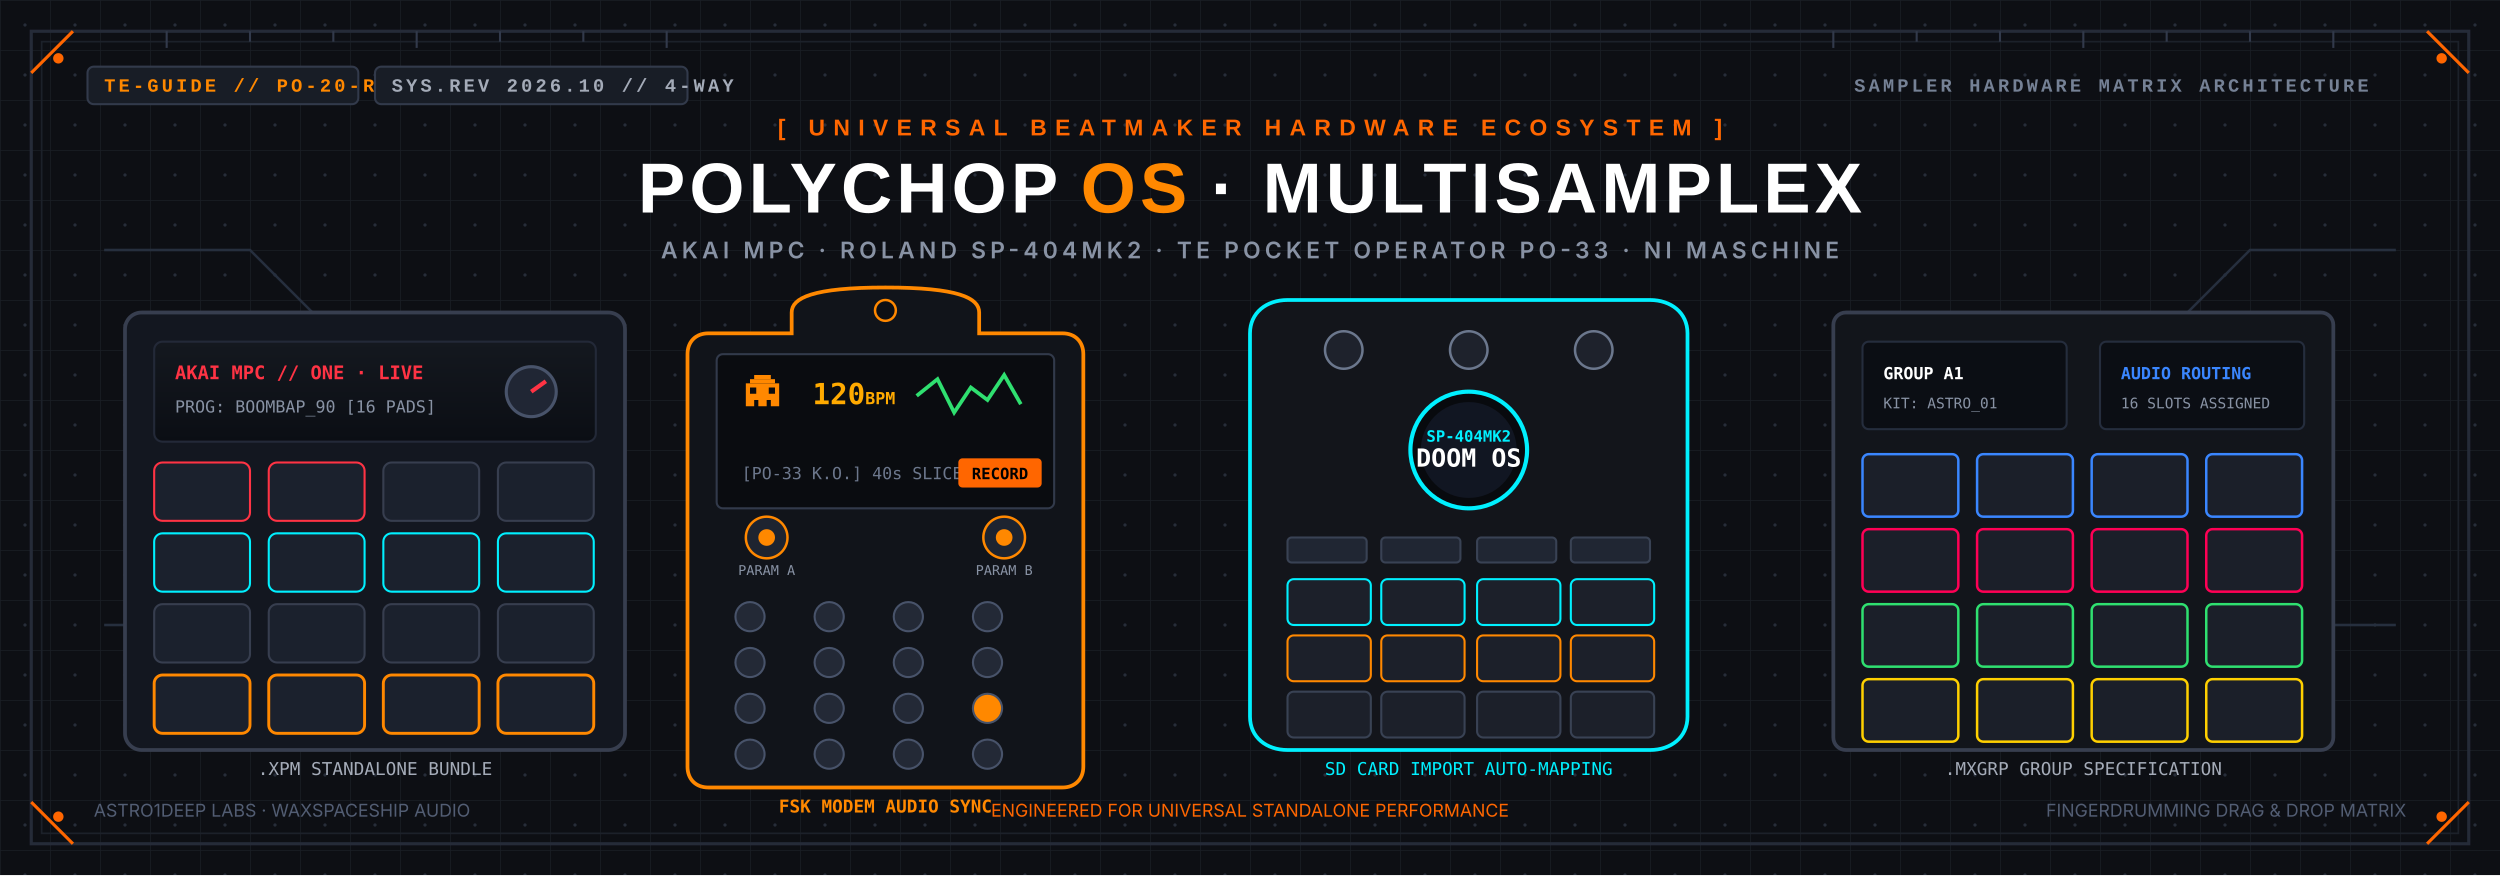
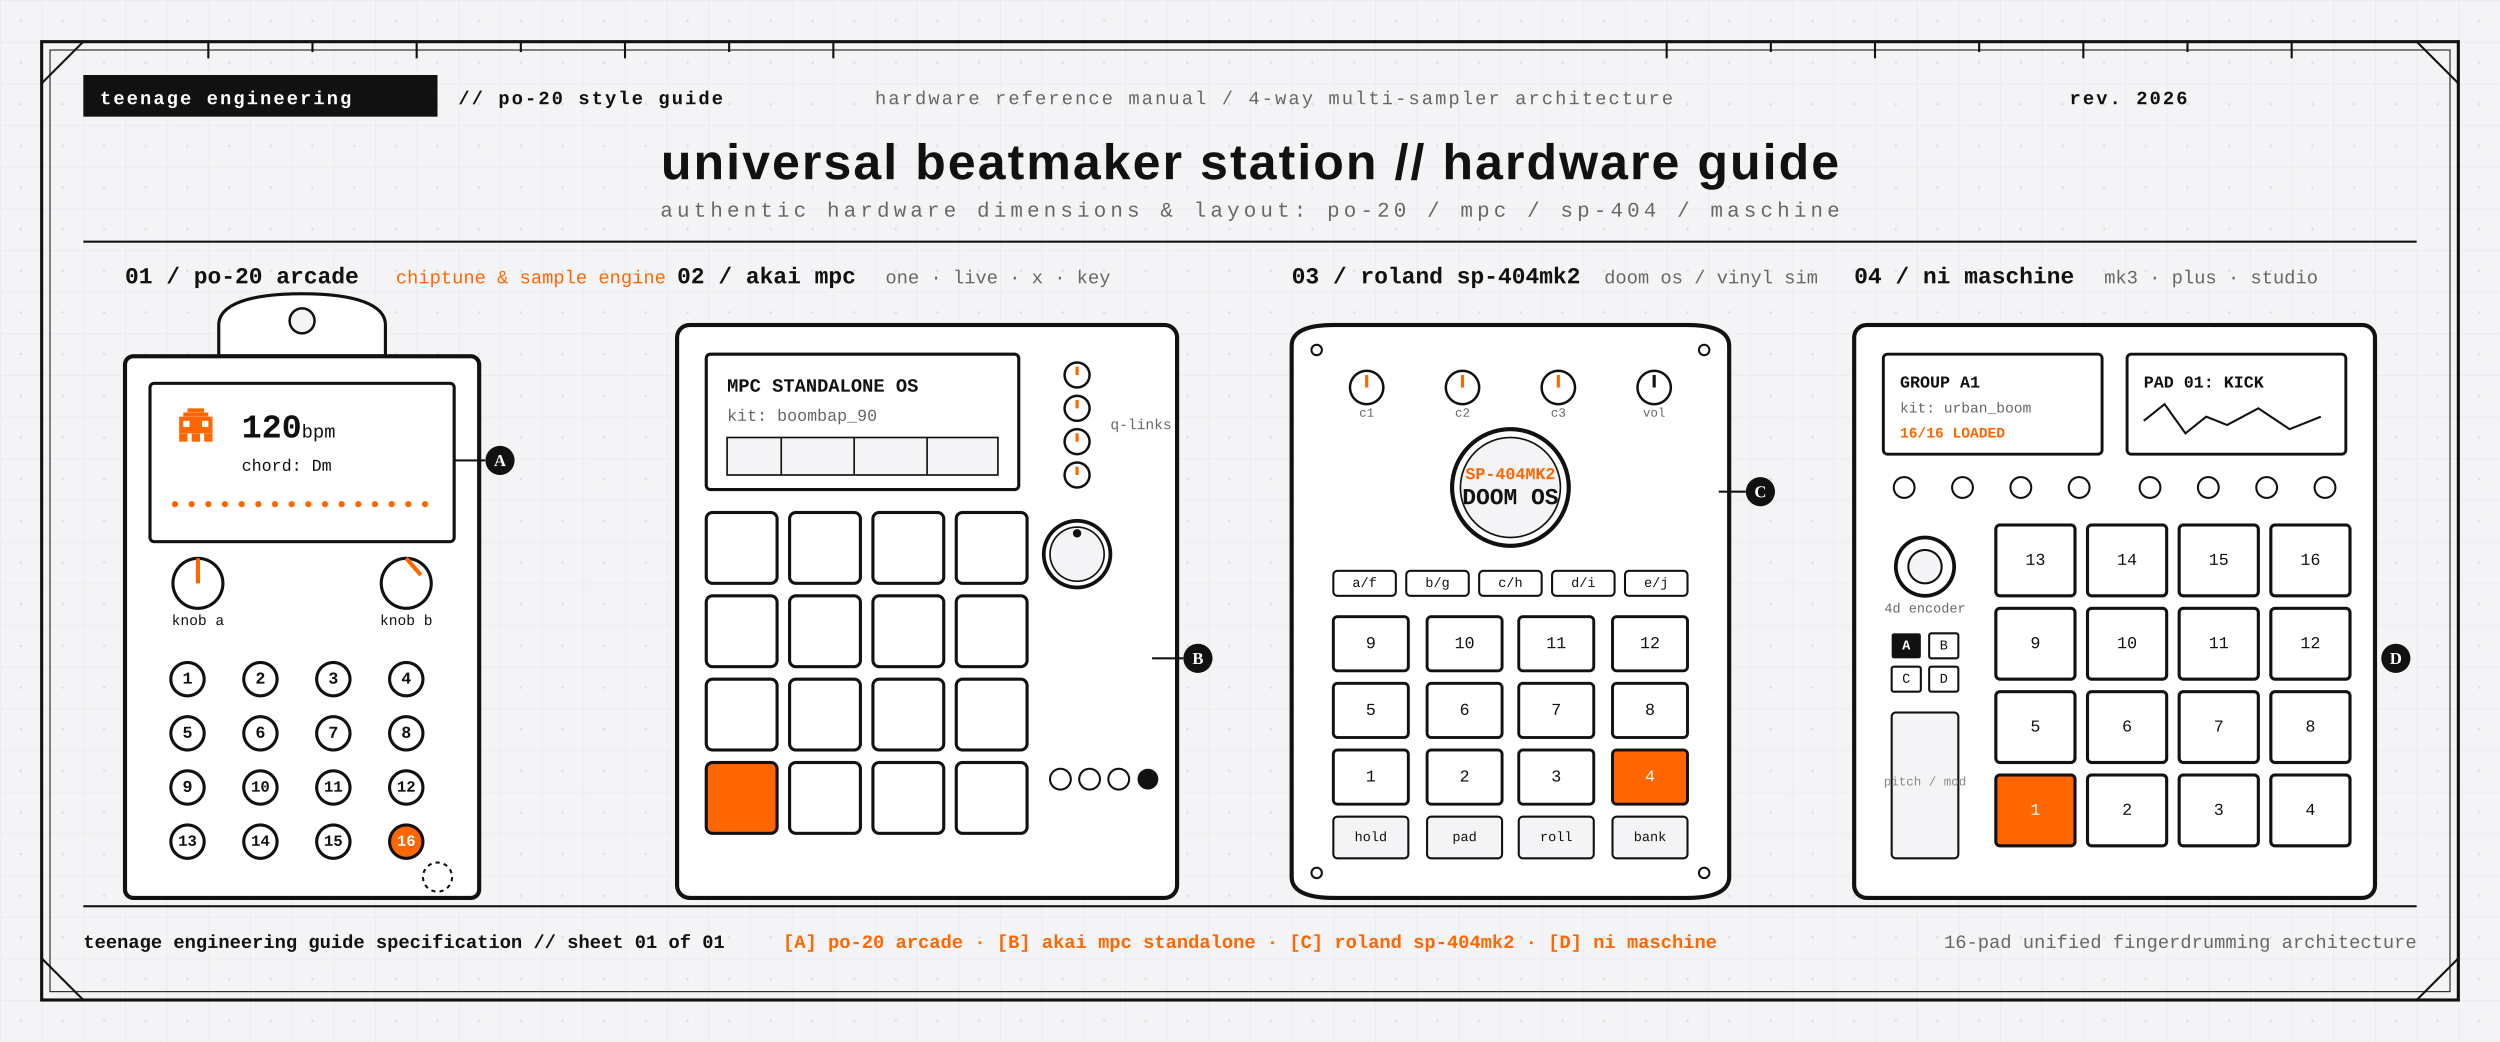
- <svg xmlns="http://www.w3.org/2000/svg" viewBox="0 0 1200 420" width="100%" height="100%">
+ <svg xmlns="http://www.w3.org/2000/svg" viewBox="0 0 1200 500" width="100%" height="100%">
  <defs>
-     <pattern id="pcbGrid" width="24" height="24" patternUnits="userSpaceOnUse">
-       <path d="M 24 0 L 0 0 0 24" fill="none" stroke="#1c212a" stroke-width="0.75" />
-       <circle cx="12" cy="12" r="0.8" fill="#2d3442" />
+     <pattern id="teGrid" width="20" height="20" patternUnits="userSpaceOnUse">
+       <path d="M 20 0 L 0 0 0 20" fill="none" stroke="#e2e2e6" stroke-width="0.5" />
+       <circle cx="10" cy="10" r="0.6" fill="#d1d1d6" />
    </pattern>
-     <linearGradient id="amberGlow" x1="0%" y1="0%" x2="100%" y2="100%">
-       <stop offset="0%" stop-color="#ff8800" />
-       <stop offset="100%" stop-color="#ff5500" />
-     </linearGradient>
-     <linearGradient id="cyanGlow" x1="0%" y1="0%" x2="100%" y2="100%">
-       <stop offset="0%" stop-color="#00f0ff" />
-       <stop offset="100%" stop-color="#0077b6" />
-     </linearGradient>
-     <linearGradient id="lcdBg" x1="0%" y1="0%" x2="0%" y2="100%">
-       <stop offset="0%" stop-color="#14181f" />
-       <stop offset="100%" stop-color="#0b0e14" />
-     </linearGradient>
-     <filter id="subtleGlow" x="-20%" y="-20%" width="140%" height="140%">
-       <feGaussianBlur stdDeviation="3" result="blur" />
-       <feComposite in="SourceGraphic" in2="blur" operator="over" />
-     </filter>
+     <style>
+       .te-text { font-family: -apple-system, BlinkMacSystemFont, "Helvetica Neue", Arial, sans-serif; }
+       .te-mono { font-family: "SF Mono", Monaco, "Courier New", monospace; }
+       .te-bold { font-weight: 700; }
+       .te-black { stroke: #111111; fill: none; }
+       .te-orange { fill: #ff6600; }
+       .te-badge { fill: #111111; }
+       .te-badge-txt { fill: #ffffff; font-size: 8px; font-weight: 700; text-anchor: middle; dominant-baseline: central; }
+     </style>
  </defs>
-   <rect width="1200" height="420" fill="#0d0f14" />
-   <rect width="1200" height="420" fill="url(#pcbGrid)" opacity="0.8" />
-   <rect x="15" y="15" width="1170" height="390" fill="none" stroke="#252b38" stroke-width="1.5" />
-   <rect x="20" y="20" width="1160" height="380" fill="none" stroke="#1c212a" stroke-width="0.8" />
-   <path d="M 15 35 L 35 15 M 1185 35 L 1165 15 M 15 385 L 35 405 M 1185 385 L 1165 405" stroke="#ff6600" stroke-width="1.5" />
-   <circle cx="28" cy="28" r="2.5" fill="#ff6600" />
-   <circle cx="1172" cy="28" r="2.5" fill="#ff6600" />
-   <circle cx="28" cy="392" r="2.5" fill="#ff6600" />
-   <circle cx="1172" cy="392" r="2.5" fill="#ff6600" />
-   <g stroke="#323a4b" stroke-width="1">
-     <line x1="80" y1="15" x2="80" y2="23" />
-     <line x1="120" y1="15" x2="120" y2="20" />
-     <line x1="160" y1="15" x2="160" y2="20" />
-     <line x1="200" y1="15" x2="200" y2="23" />
-     <line x1="240" y1="15" x2="240" y2="20" />
-     <line x1="280" y1="15" x2="280" y2="20" />
-     <line x1="320" y1="15" x2="320" y2="23" />
-     <line x1="880" y1="15" x2="880" y2="23" />
-     <line x1="920" y1="15" x2="920" y2="20" />
-     <line x1="960" y1="15" x2="960" y2="20" />
-     <line x1="1000" y1="15" x2="1000" y2="23" />
-     <line x1="1040" y1="15" x2="1040" y2="20" />
-     <line x1="1080" y1="15" x2="1080" y2="20" />
-     <line x1="1120" y1="15" x2="1120" y2="23" />
-   </g>
-   <g stroke="#262f3e" stroke-width="1.2" fill="none">
-     <path d="M 50 120 L 120 120 L 160 160 L 280 160" />
-     <circle cx="280" cy="160" r="2" fill="#ff6600" />
-     <path d="M 1150 120 L 1080 120 L 1040 160 L 920 160" />
-     <circle cx="920" cy="160" r="2" fill="#00f0ff" />
-     <path d="M 50 300 L 140 300 L 180 260 L 260 260" />
-     <circle cx="260" cy="260" r="2" fill="#2fe070" />
-     <path d="M 1150 300 L 1060 300 L 1020 260 L 940 260" />
-     <circle cx="940" cy="260" r="2" fill="#ff6600" />
-   </g>
-   <g font-family="-apple-system, BlinkMacSystemFont, 'SF Mono', 'Courier New', monospace" font-size="9" font-weight="700" letter-spacing="1.5">
-     <rect x="42" y="32" width="130" height="18" fill="#181d26" stroke="#323a4b" rx="3" />
-     <text x="50" y="44" fill="#ff8800">TE-GUIDE // PO-20-REF</text>
-     <rect x="180" y="32" width="150" height="18" fill="#181d26" stroke="#323a4b" rx="3" />
-     <text x="188" y="44" fill="#a4abb8">SYS.REV 2026.10 // 4-WAY</text>
-     <text x="890" y="44" fill="#758195">SAMPLER HARDWARE MATRIX ARCHITECTURE</text>
-   </g>
-   <g text-anchor="middle">
-     <text x="600" y="65" font-family="-apple-system, BlinkMacSystemFont, 'Helvetica Neue', 'Arial', sans-serif" font-size="11" font-weight="800" fill="#ff6600" letter-spacing="4">
-       [ UNIVERSAL BEATMAKER HARDWARE ECOSYSTEM ]
+   <rect width="1200" height="500" fill="#f4f4f6" />
+   <rect width="1200" height="500" fill="url(#teGrid)" opacity="0.7" />
+   <rect x="20" y="20" width="1160" height="460" fill="none" stroke="#111111" stroke-width="1.5" />
+   <rect x="24" y="24" width="1152" height="452" fill="none" stroke="#111111" stroke-width="0.5" />
+   <g stroke="#111111" stroke-width="1">
+     <path d="M 20 40 L 40 20 M 1180 40 L 1160 20 M 20 460 L 40 480 M 1180 460 L 1160 480" />
+     <line x1="100" y1="20" x2="100" y2="28" />
+     <line x1="150" y1="20" x2="150" y2="25" />
+     <line x1="200" y1="20" x2="200" y2="28" />
+     <line x1="250" y1="20" x2="250" y2="25" />
+     <line x1="300" y1="20" x2="300" y2="28" />
+     <line x1="350" y1="20" x2="350" y2="25" />
+     <line x1="400" y1="20" x2="400" y2="28" />
+     <line x1="800" y1="20" x2="800" y2="28" />
+     <line x1="850" y1="20" x2="850" y2="25" />
+     <line x1="900" y1="20" x2="900" y2="28" />
+     <line x1="950" y1="20" x2="950" y2="25" />
+     <line x1="1000" y1="20" x2="1000" y2="28" />
+     <line x1="1050" y1="20" x2="1050" y2="25" />
+     <line x1="1100" y1="20" x2="1100" y2="28" />
+   </g>
+   <g class="te-mono" font-size="9" fill="#111111" letter-spacing="1">
+     <rect x="40" y="36" width="170" height="20" fill="#111111" />
+     <text x="48" y="50" fill="#ffffff" font-weight="700">teenage engineering</text>
+     <text x="220" y="50" font-weight="700">// po-20 style guide</text>
+     <text x="420" y="50" fill="#666666">hardware reference manual / 4-way multi-sampler architecture</text>
+     <text x="1050" y="50" text-anchor="end" font-weight="700">rev. 2026</text>
+   </g>
+   <g class="te-text" text-anchor="middle">
+     <text x="600" y="86" font-size="24" font-weight="800" fill="#111111" letter-spacing="1">
+       universal beatmaker station // hardware guide
    </text>
-     <text x="600" y="102" font-family="-apple-system, BlinkMacSystemFont, 'Helvetica Neue', 'Arial', sans-serif" font-size="34" font-weight="900" fill="#ffffff" letter-spacing="2">
-       POLYCHOP <tspan fill="#ff8800">OS</tspan> · MULTISAMPLEX
+     <text x="600" y="104" class="te-mono" font-size="10" fill="#666666" letter-spacing="2">
+       authentic hardware dimensions &amp; layout: po-20 / mpc / sp-404 / maschine
    </text>
-     <text x="600" y="124" font-family="-apple-system, BlinkMacSystemFont, 'SF Mono', monospace" font-size="11" font-weight="600" fill="#8892a4" letter-spacing="2">
-       AKAI MPC · ROLAND SP-404MK2 · TE POCKET OPERATOR PO-33 · NI MASCHINE
-     </text>
-   </g>
-   <g transform="translate(60, 150)">
-     <rect x="0" y="0" width="240" height="210" rx="8" fill="#131720" stroke="#373e4f" stroke-width="1.8" />
-     <rect x="14" y="14" width="212" height="48" rx="4" fill="url(#lcdBg)" stroke="#232938" />
-     <text x="24" y="32" font-family="monospace" font-size="9" fill="#ff3344" font-weight="bold">AKAI MPC // ONE · LIVE</text>
-     <text x="24" y="48" font-family="monospace" font-size="8" fill="#8892a4">PROG: BOOMBAP_90 [16 PADS]</text>
-     <circle cx="195" cy="38" r="12" fill="#202634" stroke="#48536a" stroke-width="1.5" />
-     <line x1="195" y1="38" x2="202" y2="33" stroke="#ff3344" stroke-width="2" />
-     <g transform="translate(14, 72)">
-       <rect x="0" y="0" width="46" height="28" rx="4" fill="#1b212d" stroke="#ff3344" stroke-width="1" />
-       <rect x="55" y="0" width="46" height="28" rx="4" fill="#1b212d" stroke="#ff3344" stroke-width="1" />
-       <rect x="110" y="0" width="46" height="28" rx="4" fill="#1b212d" stroke="#373e4f" stroke-width="1" />
-       <rect x="165" y="0" width="46" height="28" rx="4" fill="#1b212d" stroke="#373e4f" stroke-width="1" />
-       <rect x="0" y="34" width="46" height="28" rx="4" fill="#1b212d" stroke="#00f0ff" stroke-width="1" />
-       <rect x="55" y="34" width="46" height="28" rx="4" fill="#1b212d" stroke="#00f0ff" stroke-width="1" />
-       <rect x="110" y="34" width="46" height="28" rx="4" fill="#1b212d" stroke="#00f0ff" stroke-width="1" />
-       <rect x="165" y="34" width="46" height="28" rx="4" fill="#1b212d" stroke="#00f0ff" stroke-width="1" />
-       <rect x="0" y="68" width="46" height="28" rx="4" fill="#1b212d" stroke="#373e4f" stroke-width="1" />
-       <rect x="55" y="68" width="46" height="28" rx="4" fill="#1b212d" stroke="#373e4f" stroke-width="1" />
-       <rect x="110" y="68" width="46" height="28" rx="4" fill="#1b212d" stroke="#373e4f" stroke-width="1" />
-       <rect x="165" y="68" width="46" height="28" rx="4" fill="#1b212d" stroke="#373e4f" stroke-width="1" />
-       <rect x="0" y="102" width="46" height="28" rx="4" fill="#1b212d" stroke="#ff8800" stroke-width="1.4" />
-       <rect x="55" y="102" width="46" height="28" rx="4" fill="#1b212d" stroke="#ff8800" stroke-width="1.4" />
-       <rect x="110" y="102" width="46" height="28" rx="4" fill="#1b212d" stroke="#ff8800" stroke-width="1.4" />
-       <rect x="165" y="102" width="46" height="28" rx="4" fill="#1b212d" stroke="#ff8800" stroke-width="1.4" />
-     </g>
-     <text x="120" y="222" font-family="monospace" font-size="8.5" fill="#a4abb8" text-anchor="middle">.XPM STANDALONE BUNDLE</text>
-   </g>
-   <g transform="translate(340, 138)">
-     <path d="M 40 12 C 40 5, 50 0, 85 0 C 120 0, 130 5, 130 12 L 130 22 L 170 22 C 176 22, 180 26, 180 32 L 180 230 C 180 236, 176 240, 170 240 L 0 240 C -6 240, -10 236, -10 230 L -10 32 C -10 26, -6 22, 0 22 L 40 22 Z" fill="#11141a" stroke="#ff8800" stroke-width="1.8" />
-     <circle cx="85" cy="11" r="5" fill="#0d0f14" stroke="#ff8800" stroke-width="1.2" />
-     <rect x="4" y="32" width="162" height="74" rx="3" fill="#0a0c10" stroke="#323a4b" />
-     <g fill="#ff8800" transform="translate(16, 42)">
+   </g>
+   <line x1="40" y1="116" x2="1160" y2="116" stroke="#111111" stroke-width="1" />
+   <g transform="translate(60, 136)">
+     <text x="0" y="0" class="te-mono te-bold" font-size="11" fill="#111111">01 / po-20 arcade</text>
+     <text x="130" y="0" class="te-mono" font-size="9" fill="#ff6600">chiptune &amp; sample engine</text>
+     <path d="M 45 20 C 45 10, 60 5, 85 5 C 110 5, 125 10, 125 20 L 125 35 L 45 35 Z" fill="#ffffff" stroke="#111111" stroke-width="1.5" />
+     <circle cx="85" cy="18" r="6" fill="#f4f4f6" stroke="#111111" stroke-width="1.2" />
+     <line x1="45" y1="35" x2="125" y2="35" stroke="#111111" stroke-dasharray="2,2" stroke-width="1" />
+     <rect x="0" y="35" width="170" height="260" rx="4" fill="#ffffff" stroke="#111111" stroke-width="2" />
+     <rect x="12" y="48" width="146" height="76" rx="2" fill="#ffffff" stroke="#111111" stroke-width="1.5" />
+     <g fill="#ff6600" transform="translate(24, 60)">
      <rect x="6" y="0" width="8" height="2" />
      <rect x="4" y="2" width="12" height="2" />
      <rect x="2" y="4" width="16" height="8" />
-       <rect x="4" y="6" width="3" height="3" fill="#0a0c10" />
-       <rect x="13" y="6" width="3" height="3" fill="#0a0c10" />
-       <rect x="2" y="12" width="4" height="3" />
-       <rect x="8" y="12" width="4" height="3" />
-       <rect x="14" y="12" width="4" height="3" />
-     </g>
-     <text x="50" y="56" font-family="monospace" font-size="14" font-weight="bold" fill="#ffaa00">120<tspan font-size="8">BPM</tspan>
+       <rect x="4" y="6" width="3" height="3" fill="#ffffff" />
+       <rect x="13" y="6" width="3" height="3" fill="#ffffff" />
+       <rect x="2" y="12" width="4" height="4" />
+       <rect x="8" y="12" width="4" height="4" />
+       <rect x="14" y="12" width="4" height="4" />
+     </g>
+     <text x="56" y="74" class="te-mono" font-size="16" font-weight="900" fill="#111111">120<tspan font-size="9" font-weight="normal">bpm</tspan>
    </text>
-     <path d="M 100 52 L 110 44 L 118 60 L 126 48 L 134 54 L 142 42 L 150 56" fill="none" stroke="#2fe070" stroke-width="1.8" />
-     <text x="16" y="92" font-family="monospace" font-size="8" fill="#6c778c">[PO-33 K.O.] 40s SLICE REEL</text>
-     <rect x="120" y="82" width="40" height="14" rx="2" fill="#ff6600" />
-     <text x="140" y="92" font-family="monospace" font-size="7.5" font-weight="bold" fill="#000" text-anchor="middle">RECORD</text>
-     <circle cx="28" cy="120" r="10" fill="#1e2430" stroke="#ff8800" stroke-width="1.2" />
-     <circle cx="28" cy="120" r="4" fill="#ff8800" />
-     <text x="28" y="138" font-family="monospace" font-size="6.5" fill="#8892a4" text-anchor="middle">PARAM A</text>
-     <circle cx="142" cy="120" r="10" fill="#1e2430" stroke="#ff8800" stroke-width="1.2" />
-     <circle cx="142" cy="120" r="4" fill="#ff8800" />
-     <text x="142" y="138" font-family="monospace" font-size="6.5" fill="#8892a4" text-anchor="middle">PARAM B</text>
-     <g transform="translate(10, 148)" fill="#232936" stroke="#48536a" stroke-width="1">
-       <circle cx="10" cy="10" r="7" />
-       <circle cx="48" cy="10" r="7" />
-       <circle cx="86" cy="10" r="7" />
-       <circle cx="124" cy="10" r="7" />
-       <circle cx="10" cy="32" r="7" />
-       <circle cx="48" cy="32" r="7" />
-       <circle cx="86" cy="32" r="7" />
-       <circle cx="124" cy="32" r="7" />
-       <circle cx="10" cy="54" r="7" />
-       <circle cx="48" cy="54" r="7" />
-       <circle cx="86" cy="54" r="7" />
-       <circle cx="124" cy="54" r="7" fill="#ff8800" />
-       <circle cx="10" cy="76" r="7" />
-       <circle cx="48" cy="76" r="7" />
-       <circle cx="86" cy="76" r="7" />
-       <circle cx="124" cy="76" r="7" />
-     </g>
-     <text x="85" y="252" font-family="monospace" font-size="8.5" fill="#ff8800" font-weight="bold" text-anchor="middle">FSK MODEM AUDIO SYNC</text>
-   </g>
-   <g transform="translate(600, 144)">
-     <path d="M 0 16 C 0 6, 8 0, 18 0 L 192 0 C 202 0, 210 6, 210 16 L 210 200 C 210 210, 202 216, 192 216 L 18 216 C 8 216, 0 210, 0 200 Z" fill="#13151b" stroke="#00f0ff" stroke-width="1.8" />
-     <circle cx="45" cy="24" r="9" fill="#1e222c" stroke="#6b778d" stroke-width="1.2" />
-     <circle cx="105" cy="24" r="9" fill="#1e222c" stroke="#6b778d" stroke-width="1.2" />
-     <circle cx="165" cy="24" r="9" fill="#1e222c" stroke="#6b778d" stroke-width="1.2" />
-     <circle cx="105" cy="72" r="28" fill="#080a0e" stroke="#00f0ff" stroke-width="2" />
-     <circle cx="105" cy="72" r="23" fill="#111622" />
-     <text x="105" y="68" font-family="monospace" font-size="7.5" font-weight="bold" fill="#00f0ff" text-anchor="middle">SP-404MK2</text>
-     <text x="105" y="80" font-family="monospace" font-size="12" font-weight="bold" fill="#fff" text-anchor="middle">DOOM OS</text>
-     <g transform="translate(18, 114)">
-       <rect x="0" y="0" width="38" height="12" rx="2" fill="#202633" stroke="#394254" />
-       <rect x="45" y="0" width="38" height="12" rx="2" fill="#202633" stroke="#394254" />
-       <rect x="91" y="0" width="38" height="12" rx="2" fill="#202633" stroke="#394254" />
-       <rect x="136" y="0" width="38" height="12" rx="2" fill="#202633" stroke="#394254" />
-       <rect x="0" y="20" width="40" height="22" rx="3" fill="#1c202a" stroke="#00f0ff" stroke-width="1" />
-       <rect x="45" y="20" width="40" height="22" rx="3" fill="#1c202a" stroke="#00f0ff" stroke-width="1" />
-       <rect x="91" y="20" width="40" height="22" rx="3" fill="#1c202a" stroke="#00f0ff" stroke-width="1" />
-       <rect x="136" y="20" width="40" height="22" rx="3" fill="#1c202a" stroke="#00f0ff" stroke-width="1" />
-       <rect x="0" y="47" width="40" height="22" rx="3" fill="#1c202a" stroke="#ff8800" stroke-width="1" />
-       <rect x="45" y="47" width="40" height="22" rx="3" fill="#1c202a" stroke="#ff8800" stroke-width="1" />
-       <rect x="91" y="47" width="40" height="22" rx="3" fill="#1c202a" stroke="#ff8800" stroke-width="1" />
-       <rect x="136" y="47" width="40" height="22" rx="3" fill="#1c202a" stroke="#ff8800" stroke-width="1" />
-       <rect x="0" y="74" width="40" height="22" rx="3" fill="#1c202a" stroke="#394254" />
-       <rect x="45" y="74" width="40" height="22" rx="3" fill="#1c202a" stroke="#394254" />
-       <rect x="91" y="74" width="40" height="22" rx="3" fill="#1c202a" stroke="#394254" />
-       <rect x="136" y="74" width="40" height="22" rx="3" fill="#1c202a" stroke="#394254" />
-     </g>
-     <text x="105" y="228" font-family="monospace" font-size="8.5" fill="#00f0ff" text-anchor="middle">SD CARD IMPORT AUTO-MAPPING</text>
-   </g>
-   <g transform="translate(880, 150)">
-     <rect x="0" y="0" width="240" height="210" rx="6" fill="#12151b" stroke="#373e4f" stroke-width="1.8" />
-     <rect x="14" y="14" width="98" height="42" rx="3" fill="#0b0e14" stroke="#252d3d" />
-     <text x="24" y="32" font-family="monospace" font-size="8" fill="#fff" font-weight="bold">GROUP A1</text>
-     <text x="24" y="46" font-family="monospace" font-size="7" fill="#8892a4">KIT: ASTRO_01</text>
-     <rect x="128" y="14" width="98" height="42" rx="3" fill="#0b0e14" stroke="#252d3d" />
-     <text x="138" y="32" font-family="monospace" font-size="8" fill="#3a86ff" font-weight="bold">AUDIO ROUTING</text>
-     <text x="138" y="46" font-family="monospace" font-size="7" fill="#8892a4">16 SLOTS ASSIGNED</text>
-     <g transform="translate(14, 68)">
-       <rect x="0" y="0" width="46" height="30" rx="3" fill="#1b1f29" stroke="#3a86ff" stroke-width="1.2" />
-       <rect x="55" y="0" width="46" height="30" rx="3" fill="#1b1f29" stroke="#3a86ff" stroke-width="1.2" />
-       <rect x="110" y="0" width="46" height="30" rx="3" fill="#1b1f29" stroke="#3a86ff" stroke-width="1.2" />
-       <rect x="165" y="0" width="46" height="30" rx="3" fill="#1b1f29" stroke="#3a86ff" stroke-width="1.2" />
-       <rect x="0" y="36" width="46" height="30" rx="3" fill="#1b1f29" stroke="#ff0055" stroke-width="1.2" />
-       <rect x="55" y="36" width="46" height="30" rx="3" fill="#1b1f29" stroke="#ff0055" stroke-width="1.2" />
-       <rect x="110" y="36" width="46" height="30" rx="3" fill="#1b1f29" stroke="#ff0055" stroke-width="1.2" />
-       <rect x="165" y="36" width="46" height="30" rx="3" fill="#1b1f29" stroke="#ff0055" stroke-width="1.2" />
-       <rect x="0" y="72" width="46" height="30" rx="3" fill="#1b1f29" stroke="#2fe070" stroke-width="1.2" />
-       <rect x="55" y="72" width="46" height="30" rx="3" fill="#1b1f29" stroke="#2fe070" stroke-width="1.2" />
-       <rect x="110" y="72" width="46" height="30" rx="3" fill="#1b1f29" stroke="#2fe070" stroke-width="1.2" />
-       <rect x="165" y="72" width="46" height="30" rx="3" fill="#1b1f29" stroke="#2fe070" stroke-width="1.2" />
-       <rect x="0" y="108" width="46" height="30" rx="3" fill="#1b1f29" stroke="#ffd000" stroke-width="1.2" />
-       <rect x="55" y="108" width="46" height="30" rx="3" fill="#1b1f29" stroke="#ffd000" stroke-width="1.2" />
-       <rect x="110" y="108" width="46" height="30" rx="3" fill="#1b1f29" stroke="#ffd000" stroke-width="1.2" />
-       <rect x="165" y="108" width="46" height="30" rx="3" fill="#1b1f29" stroke="#ffd000" stroke-width="1.2" />
-     </g>
-     <text x="120" y="222" font-family="monospace" font-size="8.5" fill="#a4abb8" text-anchor="middle">.MXGRP GROUP SPECIFICATION</text>
-   </g>
-   <g font-family="-apple-system, BlinkMacSystemFont, 'SF Mono', monospace" font-size="8.5" fill="#525d73">
-     <text x="45" y="392">ASTRO1DEEP LABS · WAXSPACESHIP AUDIO</text>
-     <text x="600" y="392" text-anchor="middle" fill="#ff6600">ENGINEERED FOR UNIVERSAL STANDALONE PERFORMANCE</text>
-     <text x="1155" y="392" text-anchor="end">FINGERDRUMMING DRAG &amp; DROP MATRIX</text>
+     <text x="56" y="90" class="te-mono" font-size="8" fill="#111111">chord: Dm</text>
+     <g transform="translate(24, 106)" fill="#ff6600">
+       <circle cx="0" cy="0" r="1.5" />
+       <circle cx="8" cy="0" r="1.5" />
+       <circle cx="16" cy="0" r="1.5" />
+       <circle cx="24" cy="0" r="1.5" />
+       <circle cx="32" cy="0" r="1.5" />
+       <circle cx="40" cy="0" r="1.5" />
+       <circle cx="48" cy="0" r="1.5" />
+       <circle cx="56" cy="0" r="1.5" />
+       <circle cx="64" cy="0" r="1.5" />
+       <circle cx="72" cy="0" r="1.5" />
+       <circle cx="80" cy="0" r="1.5" />
+       <circle cx="88" cy="0" r="1.5" />
+       <circle cx="96" cy="0" r="1.5" />
+       <circle cx="104" cy="0" r="1.5" />
+       <circle cx="112" cy="0" r="1.5" />
+       <circle cx="120" cy="0" r="1.5" />
+     </g>
+     <circle cx="35" cy="144" r="12" fill="#ffffff" stroke="#111111" stroke-width="1.5" />
+     <line x1="35" y1="132" x2="35" y2="144" stroke="#ff6600" stroke-width="2" />
+     <text x="35" y="164" class="te-mono" font-size="7" fill="#111111" text-anchor="middle">knob a</text>
+     <circle cx="135" cy="144" r="12" fill="#ffffff" stroke="#111111" stroke-width="1.5" />
+     <line x1="135" y1="132" x2="142" y2="140" stroke="#ff6600" stroke-width="2" />
+     <text x="135" y="164" class="te-mono" font-size="7" fill="#111111" text-anchor="middle">knob b</text>
+     <g transform="translate(18, 178)">
+       <circle cx="12" cy="12" r="8" fill="#ffffff" stroke="#111111" stroke-width="1.5" />
+       <text x="12" y="12" class="te-mono te-bold" font-size="8" fill="#111111" text-anchor="middle" dominant-baseline="central">1</text>
+       <circle cx="47" cy="12" r="8" fill="#ffffff" stroke="#111111" stroke-width="1.5" />
+       <text x="47" y="12" class="te-mono te-bold" font-size="8" fill="#111111" text-anchor="middle" dominant-baseline="central">2</text>
+       <circle cx="82" cy="12" r="8" fill="#ffffff" stroke="#111111" stroke-width="1.5" />
+       <text x="82" y="12" class="te-mono te-bold" font-size="8" fill="#111111" text-anchor="middle" dominant-baseline="central">3</text>
+       <circle cx="117" cy="12" r="8" fill="#ffffff" stroke="#111111" stroke-width="1.5" />
+       <text x="117" y="12" class="te-mono te-bold" font-size="8" fill="#111111" text-anchor="middle" dominant-baseline="central">4</text>
+       <circle cx="12" cy="38" r="8" fill="#ffffff" stroke="#111111" stroke-width="1.5" />
+       <text x="12" y="38" class="te-mono te-bold" font-size="8" fill="#111111" text-anchor="middle" dominant-baseline="central">5</text>
+       <circle cx="47" cy="38" r="8" fill="#ffffff" stroke="#111111" stroke-width="1.5" />
+       <text x="47" y="38" class="te-mono te-bold" font-size="8" fill="#111111" text-anchor="middle" dominant-baseline="central">6</text>
+       <circle cx="82" cy="38" r="8" fill="#ffffff" stroke="#111111" stroke-width="1.5" />
+       <text x="82" y="38" class="te-mono te-bold" font-size="8" fill="#111111" text-anchor="middle" dominant-baseline="central">7</text>
+       <circle cx="117" cy="38" r="8" fill="#ffffff" stroke="#111111" stroke-width="1.5" />
+       <text x="117" y="38" class="te-mono te-bold" font-size="8" fill="#111111" text-anchor="middle" dominant-baseline="central">8</text>
+       <circle cx="12" cy="64" r="8" fill="#ffffff" stroke="#111111" stroke-width="1.5" />
+       <text x="12" y="64" class="te-mono te-bold" font-size="8" fill="#111111" text-anchor="middle" dominant-baseline="central">9</text>
+       <circle cx="47" cy="64" r="8" fill="#ffffff" stroke="#111111" stroke-width="1.5" />
+       <text x="47" y="64" class="te-mono te-bold" font-size="7.5" fill="#111111" text-anchor="middle" dominant-baseline="central">10</text>
+       <circle cx="82" cy="64" r="8" fill="#ffffff" stroke="#111111" stroke-width="1.5" />
+       <text x="82" y="64" class="te-mono te-bold" font-size="7.5" fill="#111111" text-anchor="middle" dominant-baseline="central">11</text>
+       <circle cx="117" cy="64" r="8" fill="#ffffff" stroke="#111111" stroke-width="1.5" />
+       <text x="117" y="64" class="te-mono te-bold" font-size="7.5" fill="#111111" text-anchor="middle" dominant-baseline="central">12</text>
+       <circle cx="12" cy="90" r="8" fill="#ffffff" stroke="#111111" stroke-width="1.5" />
+       <text x="12" y="90" class="te-mono te-bold" font-size="7.5" fill="#111111" text-anchor="middle" dominant-baseline="central">13</text>
+       <circle cx="47" cy="90" r="8" fill="#ffffff" stroke="#111111" stroke-width="1.5" />
+       <text x="47" y="90" class="te-mono te-bold" font-size="7.5" fill="#111111" text-anchor="middle" dominant-baseline="central">14</text>
+       <circle cx="82" cy="90" r="8" fill="#ffffff" stroke="#111111" stroke-width="1.5" />
+       <text x="82" y="90" class="te-mono te-bold" font-size="7.5" fill="#111111" text-anchor="middle" dominant-baseline="central">15</text>
+       <circle cx="117" cy="90" r="8" fill="#ff6600" stroke="#111111" stroke-width="1.5" />
+       <text x="117" y="90" class="te-mono te-bold" font-size="7.5" fill="#ffffff" text-anchor="middle" dominant-baseline="central">16</text>
+     </g>
+     <circle cx="150" cy="285" r="7" fill="none" stroke="#111111" stroke-width="1" stroke-dasharray="2,2" />
+     <circle cx="180" cy="85" r="7" class="te-badge" />
+     <text x="180" y="85" class="te-badge-txt">A</text>
+     <line x1="158" y1="85" x2="173" y2="85" stroke="#111111" stroke-width="1" />
+   </g>
+   <g transform="translate(325, 136)">
+     <text x="0" y="0" class="te-mono te-bold" font-size="11" fill="#111111">02 / akai mpc</text>
+     <text x="100" y="0" class="te-mono" font-size="9" fill="#666666">one · live · x · key</text>
+     <rect x="0" y="20" width="240" height="275" rx="6" fill="#ffffff" stroke="#111111" stroke-width="2" />
+     <rect x="14" y="34" width="150" height="65" rx="2" fill="#ffffff" stroke="#111111" stroke-width="1.5" />
+     <text x="24" y="52" class="te-mono te-bold" font-size="9" fill="#111111">MPC STANDALONE OS</text>
+     <text x="24" y="66" class="te-mono" font-size="8" fill="#666666">kit: boombap_90</text>
+     <rect x="24" y="74" width="130" height="18" fill="#f4f4f6" stroke="#111111" stroke-width="0.8" />
+     <line x1="50" y1="74" x2="50" y2="92" stroke="#111111" stroke-width="0.8" />
+     <line x1="85" y1="74" x2="85" y2="92" stroke="#111111" stroke-width="0.8" />
+     <line x1="120" y1="74" x2="120" y2="92" stroke="#111111" stroke-width="0.8" />
+     <g transform="translate(182, 38)">
+       <circle cx="10" cy="6" r="6" fill="#ffffff" stroke="#111111" stroke-width="1.2" />
+       <line x1="10" y1="2" x2="10" y2="6" stroke="#ff6600" stroke-width="1.5" />
+       <circle cx="10" cy="22" r="6" fill="#ffffff" stroke="#111111" stroke-width="1.2" />
+       <line x1="10" y1="18" x2="10" y2="22" stroke="#ff6600" stroke-width="1.5" />
+       <circle cx="10" cy="38" r="6" fill="#ffffff" stroke="#111111" stroke-width="1.2" />
+       <line x1="10" y1="34" x2="10" y2="38" stroke="#ff6600" stroke-width="1.5" />
+       <circle cx="10" cy="54" r="6" fill="#ffffff" stroke="#111111" stroke-width="1.2" />
+       <line x1="10" y1="50" x2="10" y2="54" stroke="#ff6600" stroke-width="1.5" />
+       <text x="26" y="32" class="te-mono" font-size="7" fill="#666666">q-links</text>
+     </g>
+     <circle cx="192" cy="130" r="16" fill="#ffffff" stroke="#111111" stroke-width="1.8" />
+     <circle cx="192" cy="130" r="13" fill="#f4f4f6" stroke="#111111" stroke-width="0.8" />
+     <circle cx="192" cy="120" r="2" fill="#111111" />
+     <g transform="translate(14, 110)">
+       <rect x="0" y="0" width="34" height="34" rx="3" fill="#ffffff" stroke="#111111" stroke-width="1.5" />
+       <rect x="40" y="0" width="34" height="34" rx="3" fill="#ffffff" stroke="#111111" stroke-width="1.5" />
+       <rect x="80" y="0" width="34" height="34" rx="3" fill="#ffffff" stroke="#111111" stroke-width="1.5" />
+       <rect x="120" y="0" width="34" height="34" rx="3" fill="#ffffff" stroke="#111111" stroke-width="1.5" />
+       <rect x="0" y="40" width="34" height="34" rx="3" fill="#ffffff" stroke="#111111" stroke-width="1.5" />
+       <rect x="40" y="40" width="34" height="34" rx="3" fill="#ffffff" stroke="#111111" stroke-width="1.5" />
+       <rect x="80" y="40" width="34" height="34" rx="3" fill="#ffffff" stroke="#111111" stroke-width="1.5" />
+       <rect x="120" y="40" width="34" height="34" rx="3" fill="#ffffff" stroke="#111111" stroke-width="1.5" />
+       <rect x="0" y="80" width="34" height="34" rx="3" fill="#ffffff" stroke="#111111" stroke-width="1.5" />
+       <rect x="40" y="80" width="34" height="34" rx="3" fill="#ffffff" stroke="#111111" stroke-width="1.5" />
+       <rect x="80" y="80" width="34" height="34" rx="3" fill="#ffffff" stroke="#111111" stroke-width="1.5" />
+       <rect x="120" y="80" width="34" height="34" rx="3" fill="#ffffff" stroke="#111111" stroke-width="1.5" />
+       <rect x="0" y="120" width="34" height="34" rx="3" fill="#ff6600" stroke="#111111" stroke-width="1.5" />
+       <rect x="40" y="120" width="34" height="34" rx="3" fill="#ffffff" stroke="#111111" stroke-width="1.5" />
+       <rect x="80" y="120" width="34" height="34" rx="3" fill="#ffffff" stroke="#111111" stroke-width="1.5" />
+       <rect x="120" y="120" width="34" height="34" rx="3" fill="#ffffff" stroke="#111111" stroke-width="1.5" />
+     </g>
+     <g transform="translate(176, 230)">
+       <circle cx="8" cy="8" r="5" fill="#ffffff" stroke="#111111" stroke-width="1" />
+       <circle cx="22" cy="8" r="5" fill="#ffffff" stroke="#111111" stroke-width="1" />
+       <circle cx="36" cy="8" r="5" fill="#ffffff" stroke="#111111" stroke-width="1" />
+       <circle cx="50" cy="8" r="5" fill="#111111" />
+     </g>
+     <circle cx="250" cy="180" r="7" class="te-badge" />
+     <text x="250" y="180" class="te-badge-txt">B</text>
+     <line x1="228" y1="180" x2="243" y2="180" stroke="#111111" stroke-width="1" />
+   </g>
+   <g transform="translate(620, 136)">
+     <text x="0" y="0" class="te-mono te-bold" font-size="11" fill="#111111">03 / roland sp-404mk2</text>
+     <text x="150" y="0" class="te-mono" font-size="9" fill="#666666">doom os / vinyl sim</text>
+     <path d="M 0 30 C 0 22, 10 20, 20 20 L 190 20 C 200 20, 210 22, 210 30 L 210 285 C 210 292, 202 295, 190 295 L 20 295 C 8 295, 0 292, 0 285 Z" fill="#ffffff" stroke="#111111" stroke-width="2" />
+     <circle cx="12" cy="32" r="2.5" fill="#ffffff" stroke="#111111" stroke-width="1" />
+     <circle cx="198" cy="32" r="2.5" fill="#ffffff" stroke="#111111" stroke-width="1" />
+     <circle cx="12" cy="283" r="2.5" fill="#ffffff" stroke="#111111" stroke-width="1" />
+     <circle cx="198" cy="283" r="2.5" fill="#ffffff" stroke="#111111" stroke-width="1" />
+     <g transform="translate(0, 36)">
+       <circle cx="36" cy="14" r="8" fill="#ffffff" stroke="#111111" stroke-width="1.2" />
+       <line x1="36" y1="8" x2="36" y2="14" stroke="#ff6600" stroke-width="1.5" />
+       <text x="36" y="28" class="te-mono" font-size="6" fill="#666666" text-anchor="middle">c1</text>
+       <circle cx="82" cy="14" r="8" fill="#ffffff" stroke="#111111" stroke-width="1.2" />
+       <line x1="82" y1="8" x2="82" y2="14" stroke="#ff6600" stroke-width="1.5" />
+       <text x="82" y="28" class="te-mono" font-size="6" fill="#666666" text-anchor="middle">c2</text>
+       <circle cx="128" cy="14" r="8" fill="#ffffff" stroke="#111111" stroke-width="1.2" />
+       <line x1="128" y1="8" x2="128" y2="14" stroke="#ff6600" stroke-width="1.5" />
+       <text x="128" y="28" class="te-mono" font-size="6" fill="#666666" text-anchor="middle">c3</text>
+       <circle cx="174" cy="14" r="8" fill="#ffffff" stroke="#111111" stroke-width="1.2" />
+       <line x1="174" y1="8" x2="174" y2="14" stroke="#111111" stroke-width="1.5" />
+       <text x="174" y="28" class="te-mono" font-size="6" fill="#666666" text-anchor="middle">vol</text>
+     </g>
+     <circle cx="105" cy="98" r="28" fill="#ffffff" stroke="#111111" stroke-width="2" />
+     <circle cx="105" cy="98" r="24" fill="#f4f4f6" stroke="#111111" stroke-width="0.8" />
+     <text x="105" y="94" class="te-mono te-bold" font-size="8" fill="#ff6600" text-anchor="middle">SP-404MK2</text>
+     <text x="105" y="106" class="te-mono te-bold" font-size="11" fill="#111111" text-anchor="middle">DOOM OS</text>
+     <g transform="translate(20, 138)">
+       <rect x="0" y="0" width="30" height="12" rx="2" fill="#ffffff" stroke="#111111" stroke-width="1" />
+       <text x="15" y="6" class="te-mono" font-size="6.5" fill="#111111" text-anchor="middle" dominant-baseline="central">a/f</text>
+       <rect x="35" y="0" width="30" height="12" rx="2" fill="#ffffff" stroke="#111111" stroke-width="1" />
+       <text x="50" y="6" class="te-mono" font-size="6.5" fill="#111111" text-anchor="middle" dominant-baseline="central">b/g</text>
+       <rect x="70" y="0" width="30" height="12" rx="2" fill="#ffffff" stroke="#111111" stroke-width="1" />
+       <text x="85" y="6" class="te-mono" font-size="6.5" fill="#111111" text-anchor="middle" dominant-baseline="central">c/h</text>
+       <rect x="105" y="0" width="30" height="12" rx="2" fill="#ffffff" stroke="#111111" stroke-width="1" />
+       <text x="120" y="6" class="te-mono" font-size="6.5" fill="#111111" text-anchor="middle" dominant-baseline="central">d/i</text>
+       <rect x="140" y="0" width="30" height="12" rx="2" fill="#ffffff" stroke="#111111" stroke-width="1" />
+       <text x="155" y="6" class="te-mono" font-size="6.5" fill="#111111" text-anchor="middle" dominant-baseline="central">e/j</text>
+     </g>
+     <g transform="translate(20, 160)">
+       <rect x="0" y="0" width="36" height="26" rx="2" fill="#ffffff" stroke="#111111" stroke-width="1.4" />
+       <text x="18" y="13" class="te-mono" font-size="8" fill="#111111" text-anchor="middle" dominant-baseline="central">9</text>
+       <rect x="45" y="0" width="36" height="26" rx="2" fill="#ffffff" stroke="#111111" stroke-width="1.4" />
+       <text x="63" y="13" class="te-mono" font-size="8" fill="#111111" text-anchor="middle" dominant-baseline="central">10</text>
+       <rect x="89" y="0" width="36" height="26" rx="2" fill="#ffffff" stroke="#111111" stroke-width="1.4" />
+       <text x="107" y="13" class="te-mono" font-size="8" fill="#111111" text-anchor="middle" dominant-baseline="central">11</text>
+       <rect x="134" y="0" width="36" height="26" rx="2" fill="#ffffff" stroke="#111111" stroke-width="1.4" />
+       <text x="152" y="13" class="te-mono" font-size="8" fill="#111111" text-anchor="middle" dominant-baseline="central">12</text>
+       <rect x="0" y="32" width="36" height="26" rx="2" fill="#ffffff" stroke="#111111" stroke-width="1.4" />
+       <text x="18" y="45" class="te-mono" font-size="8" fill="#111111" text-anchor="middle" dominant-baseline="central">5</text>
+       <rect x="45" y="32" width="36" height="26" rx="2" fill="#ffffff" stroke="#111111" stroke-width="1.4" />
+       <text x="63" y="45" class="te-mono" font-size="8" fill="#111111" text-anchor="middle" dominant-baseline="central">6</text>
+       <rect x="89" y="32" width="36" height="26" rx="2" fill="#ffffff" stroke="#111111" stroke-width="1.4" />
+       <text x="107" y="45" class="te-mono" font-size="8" fill="#111111" text-anchor="middle" dominant-baseline="central">7</text>
+       <rect x="134" y="32" width="36" height="26" rx="2" fill="#ffffff" stroke="#111111" stroke-width="1.4" />
+       <text x="152" y="45" class="te-mono" font-size="8" fill="#111111" text-anchor="middle" dominant-baseline="central">8</text>
+       <rect x="0" y="64" width="36" height="26" rx="2" fill="#ffffff" stroke="#111111" stroke-width="1.4" />
+       <text x="18" y="77" class="te-mono" font-size="8" fill="#111111" text-anchor="middle" dominant-baseline="central">1</text>
+       <rect x="45" y="64" width="36" height="26" rx="2" fill="#ffffff" stroke="#111111" stroke-width="1.4" />
+       <text x="63" y="77" class="te-mono" font-size="8" fill="#111111" text-anchor="middle" dominant-baseline="central">2</text>
+       <rect x="89" y="64" width="36" height="26" rx="2" fill="#ffffff" stroke="#111111" stroke-width="1.4" />
+       <text x="107" y="77" class="te-mono" font-size="8" fill="#111111" text-anchor="middle" dominant-baseline="central">3</text>
+       <rect x="134" y="64" width="36" height="26" rx="2" fill="#ff6600" stroke="#111111" stroke-width="1.4" />
+       <text x="152" y="77" class="te-mono" font-size="8" fill="#ffffff" text-anchor="middle" dominant-baseline="central">4</text>
+       <rect x="0" y="96" width="36" height="20" rx="2" fill="#f4f4f6" stroke="#111111" stroke-width="1" />
+       <text x="18" y="106" class="te-mono" font-size="6.5" fill="#111111" text-anchor="middle" dominant-baseline="central">hold</text>
+       <rect x="45" y="96" width="36" height="20" rx="2" fill="#f4f4f6" stroke="#111111" stroke-width="1" />
+       <text x="63" y="106" class="te-mono" font-size="6.5" fill="#111111" text-anchor="middle" dominant-baseline="central">pad</text>
+       <rect x="89" y="96" width="36" height="20" rx="2" fill="#f4f4f6" stroke="#111111" stroke-width="1" />
+       <text x="107" y="106" class="te-mono" font-size="6.5" fill="#111111" text-anchor="middle" dominant-baseline="central">roll</text>
+       <rect x="134" y="96" width="36" height="20" rx="2" fill="#f4f4f6" stroke="#111111" stroke-width="1" />
+       <text x="152" y="106" class="te-mono" font-size="6.5" fill="#111111" text-anchor="middle" dominant-baseline="central">bank</text>
+     </g>
+     <circle cx="225" cy="100" r="7" class="te-badge" />
+     <text x="225" y="100" class="te-badge-txt">C</text>
+     <line x1="205" y1="100" x2="218" y2="100" stroke="#111111" stroke-width="1" />
+   </g>
+   <g transform="translate(890, 136)">
+     <text x="0" y="0" class="te-mono te-bold" font-size="11" fill="#111111">04 / ni maschine</text>
+     <text x="120" y="0" class="te-mono" font-size="9" fill="#666666">mk3 · plus · studio</text>
+     <rect x="0" y="20" width="250" height="275" rx="6" fill="#ffffff" stroke="#111111" stroke-width="2" />
+     <g transform="translate(14, 34)">
+       <rect x="0" y="0" width="105" height="48" rx="2" fill="#ffffff" stroke="#111111" stroke-width="1.4" />
+       <text x="8" y="16" class="te-mono te-bold" font-size="8" fill="#111111">GROUP A1</text>
+       <text x="8" y="28" class="te-mono" font-size="7" fill="#666666">kit: urban_boom</text>
+       <text x="8" y="40" class="te-mono te-bold" font-size="7" fill="#ff6600">16/16 LOADED</text>
+       <rect x="117" y="0" width="105" height="48" rx="2" fill="#ffffff" stroke="#111111" stroke-width="1.4" />
+       <text x="125" y="16" class="te-mono te-bold" font-size="8" fill="#111111">PAD 01: KICK</text>
+       <path d="M 125 32 L 135 24 L 145 38 L 155 30 L 165 34 L 180 26 L 195 36 L 210 30" fill="none" stroke="#111111" stroke-width="1" />
+     </g>
+     <g transform="translate(14, 90)">
+       <circle cx="10" cy="8" r="5" fill="#ffffff" stroke="#111111" stroke-width="1" />
+       <circle cx="38" cy="8" r="5" fill="#ffffff" stroke="#111111" stroke-width="1" />
+       <circle cx="66" cy="8" r="5" fill="#ffffff" stroke="#111111" stroke-width="1" />
+       <circle cx="94" cy="8" r="5" fill="#ffffff" stroke="#111111" stroke-width="1" />
+       <circle cx="128" cy="8" r="5" fill="#ffffff" stroke="#111111" stroke-width="1" />
+       <circle cx="156" cy="8" r="5" fill="#ffffff" stroke="#111111" stroke-width="1" />
+       <circle cx="184" cy="8" r="5" fill="#ffffff" stroke="#111111" stroke-width="1" />
+       <circle cx="212" cy="8" r="5" fill="#ffffff" stroke="#111111" stroke-width="1" />
+     </g>
+     <g transform="translate(14, 116)">
+       <circle cx="20" cy="20" r="14" fill="#ffffff" stroke="#111111" stroke-width="1.8" />
+       <circle cx="20" cy="20" r="8" fill="#f4f4f6" stroke="#111111" stroke-width="1" />
+       <text x="20" y="42" class="te-mono" font-size="6.5" fill="#666666" text-anchor="middle">4d encoder</text>
+       <rect x="4" y="52" width="14" height="12" rx="1" fill="#111111" />
+       <text x="11" y="58" class="te-mono te-bold" font-size="6.5" fill="#fff" text-anchor="middle" dominant-baseline="central">A</text>
+       <rect x="22" y="52" width="14" height="12" rx="1" fill="#ffffff" stroke="#111111" stroke-width="1" />
+       <text x="29" y="58" class="te-mono" font-size="6.5" fill="#111111" text-anchor="middle" dominant-baseline="central">B</text>
+       <rect x="4" y="68" width="14" height="12" rx="1" fill="#ffffff" stroke="#111111" stroke-width="1" />
+       <text x="11" y="74" class="te-mono" font-size="6.5" fill="#111111" text-anchor="middle" dominant-baseline="central">C</text>
+       <rect x="22" y="68" width="14" height="12" rx="1" fill="#ffffff" stroke="#111111" stroke-width="1" />
+       <text x="29" y="74" class="te-mono" font-size="6.5" fill="#111111" text-anchor="middle" dominant-baseline="central">D</text>
+       <rect x="4" y="90" width="32" height="70" rx="2" fill="#f4f4f6" stroke="#111111" stroke-width="1" />
+       <text x="20" y="125" class="te-mono" font-size="6" fill="#888888" text-anchor="middle">pitch / mod</text>
+     </g>
+     <g transform="translate(68, 116)">
+       <rect x="0" y="0" width="38" height="34" rx="2" fill="#ffffff" stroke="#111111" stroke-width="1.5" />
+       <text x="19" y="17" class="te-mono" font-size="8" fill="#111111" text-anchor="middle" dominant-baseline="central">13</text>
+       <rect x="44" y="0" width="38" height="34" rx="2" fill="#ffffff" stroke="#111111" stroke-width="1.5" />
+       <text x="63" y="17" class="te-mono" font-size="8" fill="#111111" text-anchor="middle" dominant-baseline="central">14</text>
+       <rect x="88" y="0" width="38" height="34" rx="2" fill="#ffffff" stroke="#111111" stroke-width="1.5" />
+       <text x="107" y="17" class="te-mono" font-size="8" fill="#111111" text-anchor="middle" dominant-baseline="central">15</text>
+       <rect x="132" y="0" width="38" height="34" rx="2" fill="#ffffff" stroke="#111111" stroke-width="1.5" />
+       <text x="151" y="17" class="te-mono" font-size="8" fill="#111111" text-anchor="middle" dominant-baseline="central">16</text>
+       <rect x="0" y="40" width="38" height="34" rx="2" fill="#ffffff" stroke="#111111" stroke-width="1.5" />
+       <text x="19" y="57" class="te-mono" font-size="8" fill="#111111" text-anchor="middle" dominant-baseline="central">9</text>
+       <rect x="44" y="40" width="38" height="34" rx="2" fill="#ffffff" stroke="#111111" stroke-width="1.5" />
+       <text x="63" y="57" class="te-mono" font-size="8" fill="#111111" text-anchor="middle" dominant-baseline="central">10</text>
+       <rect x="88" y="40" width="38" height="34" rx="2" fill="#ffffff" stroke="#111111" stroke-width="1.5" />
+       <text x="107" y="57" class="te-mono" font-size="8" fill="#111111" text-anchor="middle" dominant-baseline="central">11</text>
+       <rect x="132" y="40" width="38" height="34" rx="2" fill="#ffffff" stroke="#111111" stroke-width="1.5" />
+       <text x="151" y="57" class="te-mono" font-size="8" fill="#111111" text-anchor="middle" dominant-baseline="central">12</text>
+       <rect x="0" y="80" width="38" height="34" rx="2" fill="#ffffff" stroke="#111111" stroke-width="1.5" />
+       <text x="19" y="97" class="te-mono" font-size="8" fill="#111111" text-anchor="middle" dominant-baseline="central">5</text>
+       <rect x="44" y="80" width="38" height="34" rx="2" fill="#ffffff" stroke="#111111" stroke-width="1.5" />
+       <text x="63" y="97" class="te-mono" font-size="8" fill="#111111" text-anchor="middle" dominant-baseline="central">6</text>
+       <rect x="88" y="80" width="38" height="34" rx="2" fill="#ffffff" stroke="#111111" stroke-width="1.5" />
+       <text x="107" y="97" class="te-mono" font-size="8" fill="#111111" text-anchor="middle" dominant-baseline="central">7</text>
+       <rect x="132" y="80" width="38" height="34" rx="2" fill="#ffffff" stroke="#111111" stroke-width="1.5" />
+       <text x="151" y="97" class="te-mono" font-size="8" fill="#111111" text-anchor="middle" dominant-baseline="central">8</text>
+       <rect x="0" y="120" width="38" height="34" rx="2" fill="#ff6600" stroke="#111111" stroke-width="1.5" />
+       <text x="19" y="137" class="te-mono" font-size="8" fill="#ffffff" text-anchor="middle" dominant-baseline="central">1</text>
+       <rect x="44" y="120" width="38" height="34" rx="2" fill="#ffffff" stroke="#111111" stroke-width="1.5" />
+       <text x="63" y="137" class="te-mono" font-size="8" fill="#111111" text-anchor="middle" dominant-baseline="central">2</text>
+       <rect x="88" y="120" width="38" height="34" rx="2" fill="#ffffff" stroke="#111111" stroke-width="1.5" />
+       <text x="107" y="137" class="te-mono" font-size="8" fill="#111111" text-anchor="middle" dominant-baseline="central">3</text>
+       <rect x="132" y="120" width="38" height="34" rx="2" fill="#ffffff" stroke="#111111" stroke-width="1.5" />
+       <text x="151" y="137" class="te-mono" font-size="8" fill="#111111" text-anchor="middle" dominant-baseline="central">4</text>
+     </g>
+     <circle cx="260" cy="180" r="7" class="te-badge" />
+     <text x="260" y="180" class="te-badge-txt">D</text>
+   </g>
+   <g class="te-mono" font-size="9" fill="#111111">
+     <line x1="40" y1="435" x2="1160" y2="435" stroke="#111111" stroke-width="1" />
+     <text x="40" y="455" font-weight="700">teenage engineering guide specification // sheet 01 of 01</text>
+     <text x="600" y="455" text-anchor="middle" fill="#ff6600" font-weight="700">[A] po-20 arcade · [B] akai mpc standalone · [C] roland sp-404mk2 · [D] ni maschine</text>
+     <text x="1160" y="455" text-anchor="end" fill="#666666">16-pad unified fingerdrumming architecture</text>
  </g>
</svg>
